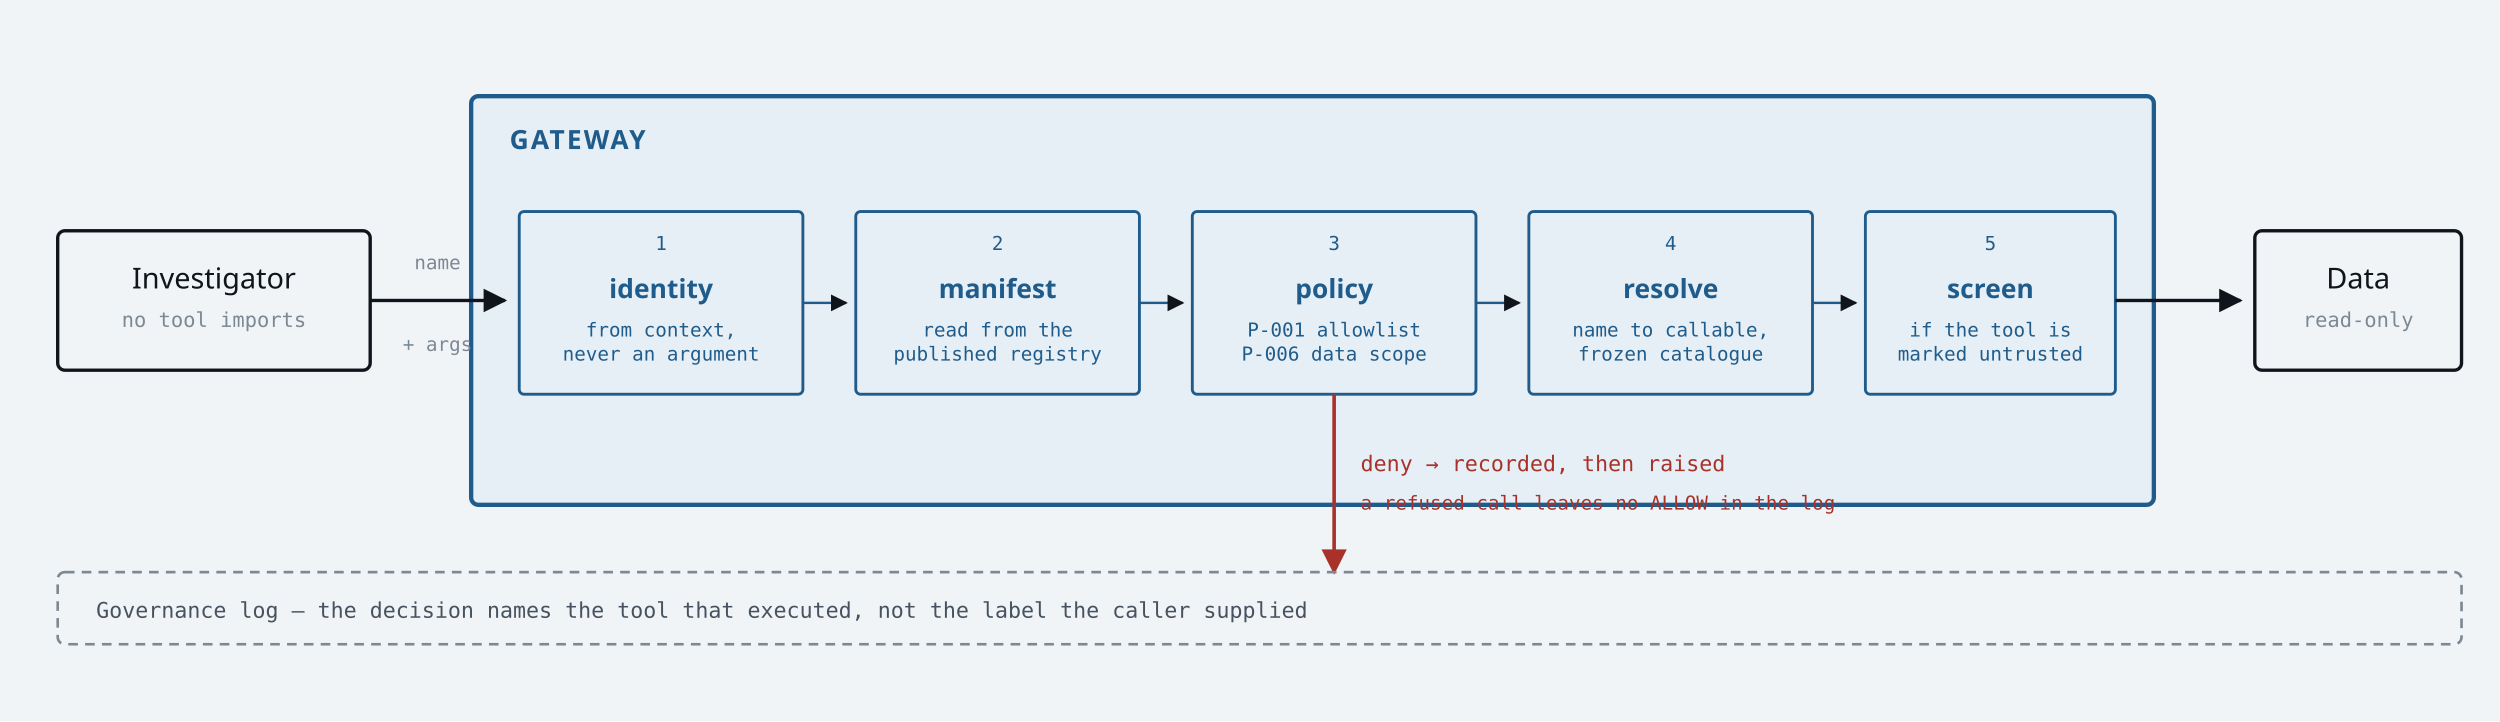
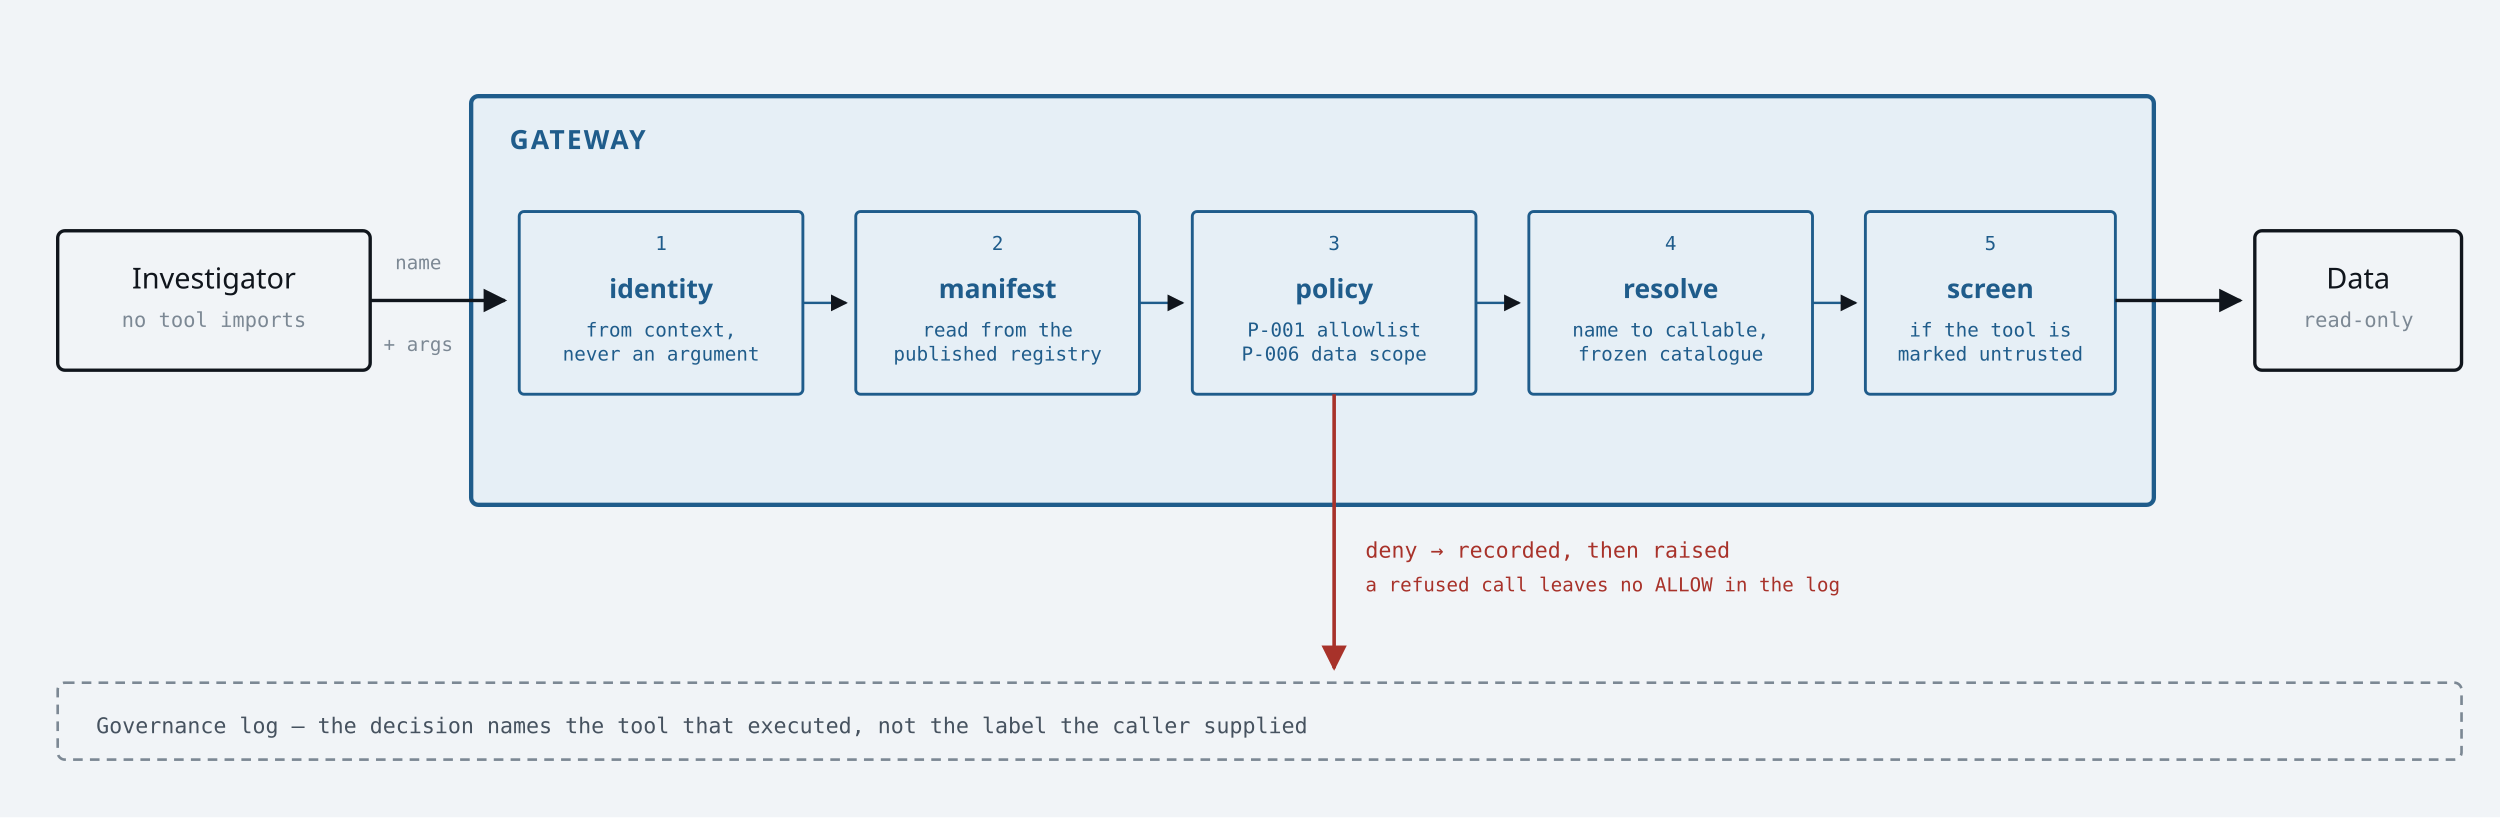
- <svg xmlns="http://www.w3.org/2000/svg" color="#10151C" font-family="Archivo, Helvetica Neue, Arial, sans-serif" viewBox="0 0 1040 300" role="img" aria-label="An agent emits a tool name and arguments. The gateway resolves identity from context, reads the manifest from the registry, checks the allowlist and data scope, resolves the name to a callable in a frozen catalogue, executes it, and screens the result if the tool is marked untrusted. Denials at any step are recorded and raised.">
+ <svg xmlns="http://www.w3.org/2000/svg" color="#10151C" font-family="Archivo, Helvetica Neue, Arial, sans-serif" viewBox="0 0 1040 340" role="img" aria-label="An agent emits a tool name and arguments. The gateway resolves identity from context, reads the manifest from the registry, checks the allowlist and data scope, resolves the name to a callable in a frozen catalogue, executes it, and screens the result if the tool is marked untrusted. Denials at any step are recorded and raised.">
  <defs>
    <marker id="b" viewBox="0 0 10 10" refX="9" refY="5" markerWidth="7" markerHeight="7" orient="auto-start-reverse">
      <path d="M0 0 L10 5 L0 10 z" fill="currentColor" />
    </marker>
    <marker id="bd" viewBox="0 0 10 10" refX="9" refY="5" markerWidth="7" markerHeight="7" orient="auto-start-reverse">
      <path d="M0 0 L10 5 L0 10 z" fill="#A8322A" />
    </marker>
  </defs>
-   <rect x="0" y="0" width="1040" height="300" fill="#F1F4F7" />
+   <rect x="0" y="0" width="1040" height="340" fill="#F1F4F7" />
  <rect x="24" y="96" width="130" height="58" rx="3" fill="none" stroke="currentColor" stroke-width="1.4" />
  <text x="89" y="120" font-family="Archivo, sans-serif" font-size="12" fill="currentColor" text-anchor="middle">Investigator</text>
  <text x="89" y="136" font-family="JetBrains Mono, monospace" font-size="8.5" fill="#7C8894" text-anchor="middle">no tool imports</text>
  <rect x="196" y="40" width="700" height="170" rx="3" fill="#E6EFF6" stroke="#1F5C8B" stroke-width="1.8" />
  <text x="212" y="62" font-family="Archivo, sans-serif" font-size="11" font-weight="700" fill="#1F5C8B" letter-spacing=".08em">GATEWAY</text>
  <g fill="none" stroke="#1F5C8B" stroke-width="1.2">
    <rect x="216" y="88" width="118" height="76" rx="2" />
    <rect x="356" y="88" width="118" height="76" rx="2" />
    <rect x="496" y="88" width="118" height="76" rx="2" />
    <rect x="636" y="88" width="118" height="76" rx="2" />
    <rect x="776" y="88" width="104" height="76" rx="2" />
  </g>
  <g font-family="JetBrains Mono, monospace" font-size="8" fill="#1F5C8B" text-anchor="middle">
    <text x="275" y="104">1</text>
    <text x="415" y="104">2</text>
    <text x="555" y="104">3</text>
    <text x="695" y="104">4</text>
    <text x="828" y="104">5</text>
  </g>
  <g font-family="Archivo, sans-serif" font-size="11" fill="#1F5C8B" text-anchor="middle" font-weight="600">
    <text x="275" y="124">identity</text>
    <text x="415" y="124">manifest</text>
    <text x="555" y="124">policy</text>
    <text x="695" y="124">resolve</text>
    <text x="828" y="124">screen</text>
  </g>
  <g font-family="JetBrains Mono, monospace" font-size="8" fill="#1F5C8B" text-anchor="middle">
    <text x="275" y="140">from context,</text>
    <text x="275" y="150">never an argument</text>
    <text x="415" y="140">read from the</text>
    <text x="415" y="150">published registry</text>
    <text x="555" y="140">P-001 allowlist</text>
    <text x="555" y="150">P-006 data scope</text>
    <text x="695" y="140">name to callable,</text>
    <text x="695" y="150">frozen catalogue</text>
    <text x="828" y="140">if the tool is</text>
    <text x="828" y="150">marked untrusted</text>
  </g>
  <rect x="938" y="96" width="86" height="58" rx="3" fill="none" stroke="currentColor" stroke-width="1.4" />
  <text x="981" y="120" font-family="Archivo, sans-serif" font-size="12" fill="currentColor" text-anchor="middle">Data</text>
  <text x="981" y="136" font-family="JetBrains Mono, monospace" font-size="8.5" fill="#7C8894" text-anchor="middle">read-only</text>
  <g stroke="currentColor" stroke-width="1.4" fill="none" marker-end="url(#b)">
    <line x1="154" y1="125" x2="210" y2="125" />
    <line x1="880" y1="125" x2="932" y2="125" />
  </g>
-   <text x="182" y="112" font-family="JetBrains Mono, monospace" font-size="8" fill="#7C8894" text-anchor="middle">name</text>
-   <text x="182" y="146" font-family="JetBrains Mono, monospace" font-size="8" fill="#7C8894" text-anchor="middle">+ args</text>
+   <text x="174" y="112" font-family="JetBrains Mono, monospace" font-size="8" fill="#7C8894" text-anchor="middle">name</text>
+   <text x="174" y="146" font-family="JetBrains Mono, monospace" font-size="8" fill="#7C8894" text-anchor="middle">+ args</text>
  <g stroke="#1F5C8B" stroke-width="1" fill="none" marker-end="url(#b)" color="#1F5C8B">
    <line x1="334" y1="126" x2="352" y2="126" />
    <line x1="474" y1="126" x2="492" y2="126" />
    <line x1="614" y1="126" x2="632" y2="126" />
    <line x1="754" y1="126" x2="772" y2="126" />
  </g>
-   <line x1="555" y1="164" x2="555" y2="238" stroke="#A8322A" stroke-width="1.5" fill="none" marker-end="url(#bd)" />
-   <text x="566" y="196" font-family="JetBrains Mono, monospace" font-size="9" fill="#A8322A">deny → recorded, then raised</text>
-   <text x="566" y="212" font-family="JetBrains Mono, monospace" font-size="8" fill="#A8322A">a refused call leaves no ALLOW in the log</text>
-   <rect x="24" y="238" width="1000" height="30" rx="3" fill="none" stroke="#7C8894" stroke-width="1.1" stroke-dasharray="4 3" />
-   <text x="40" y="257" font-family="JetBrains Mono, monospace" font-size="9" fill="#46525F">Governance log — the decision names the tool that executed, not the label the caller supplied</text>
+   <line x1="555" y1="164" x2="555" y2="278" stroke="#A8322A" stroke-width="1.5" fill="none" marker-end="url(#bd)" />
+   <text x="568" y="232" font-family="JetBrains Mono, monospace" font-size="9" fill="#A8322A">deny → recorded, then raised</text>
+   <text x="568" y="246" font-family="JetBrains Mono, monospace" font-size="8" fill="#A8322A">a refused call leaves no ALLOW in the log</text>
+   <rect x="24" y="284" width="1000" height="32" rx="3" fill="none" stroke="#7C8894" stroke-width="1.1" stroke-dasharray="4 3" />
+   <text x="40" y="305" font-family="JetBrains Mono, monospace" font-size="9" fill="#46525F">Governance log — the decision names the tool that executed, not the label the caller supplied</text>
</svg>
